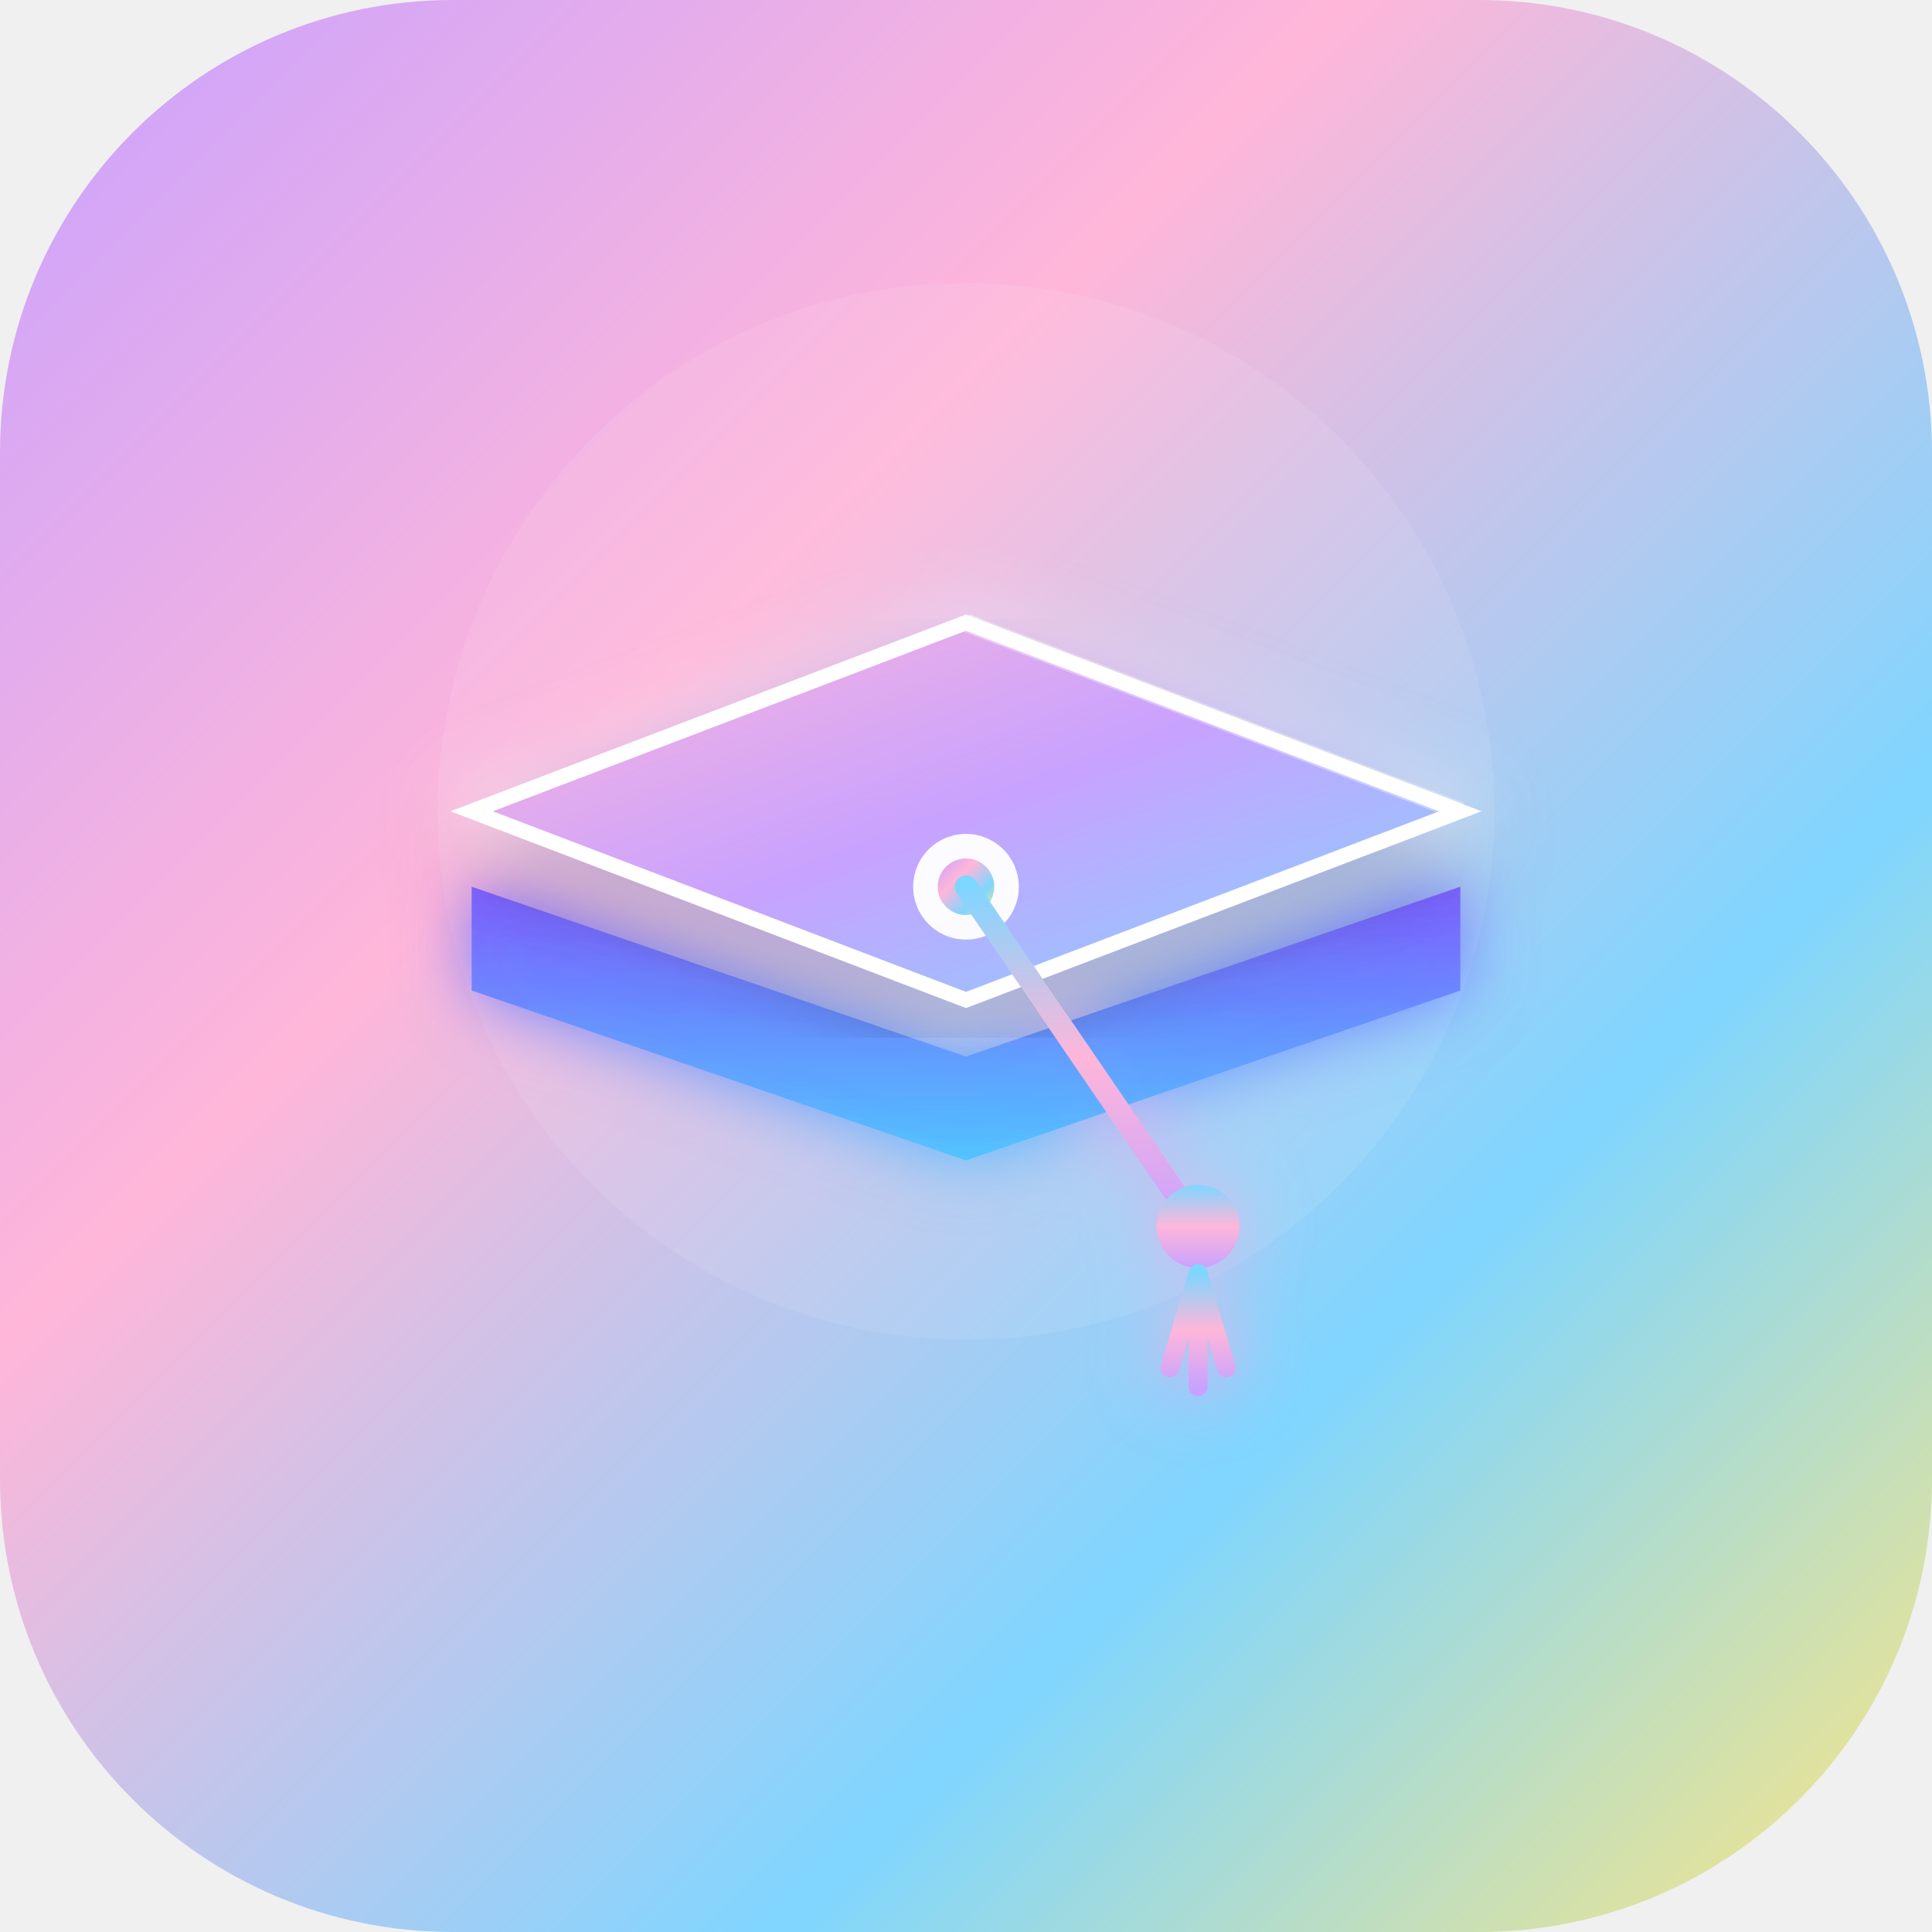
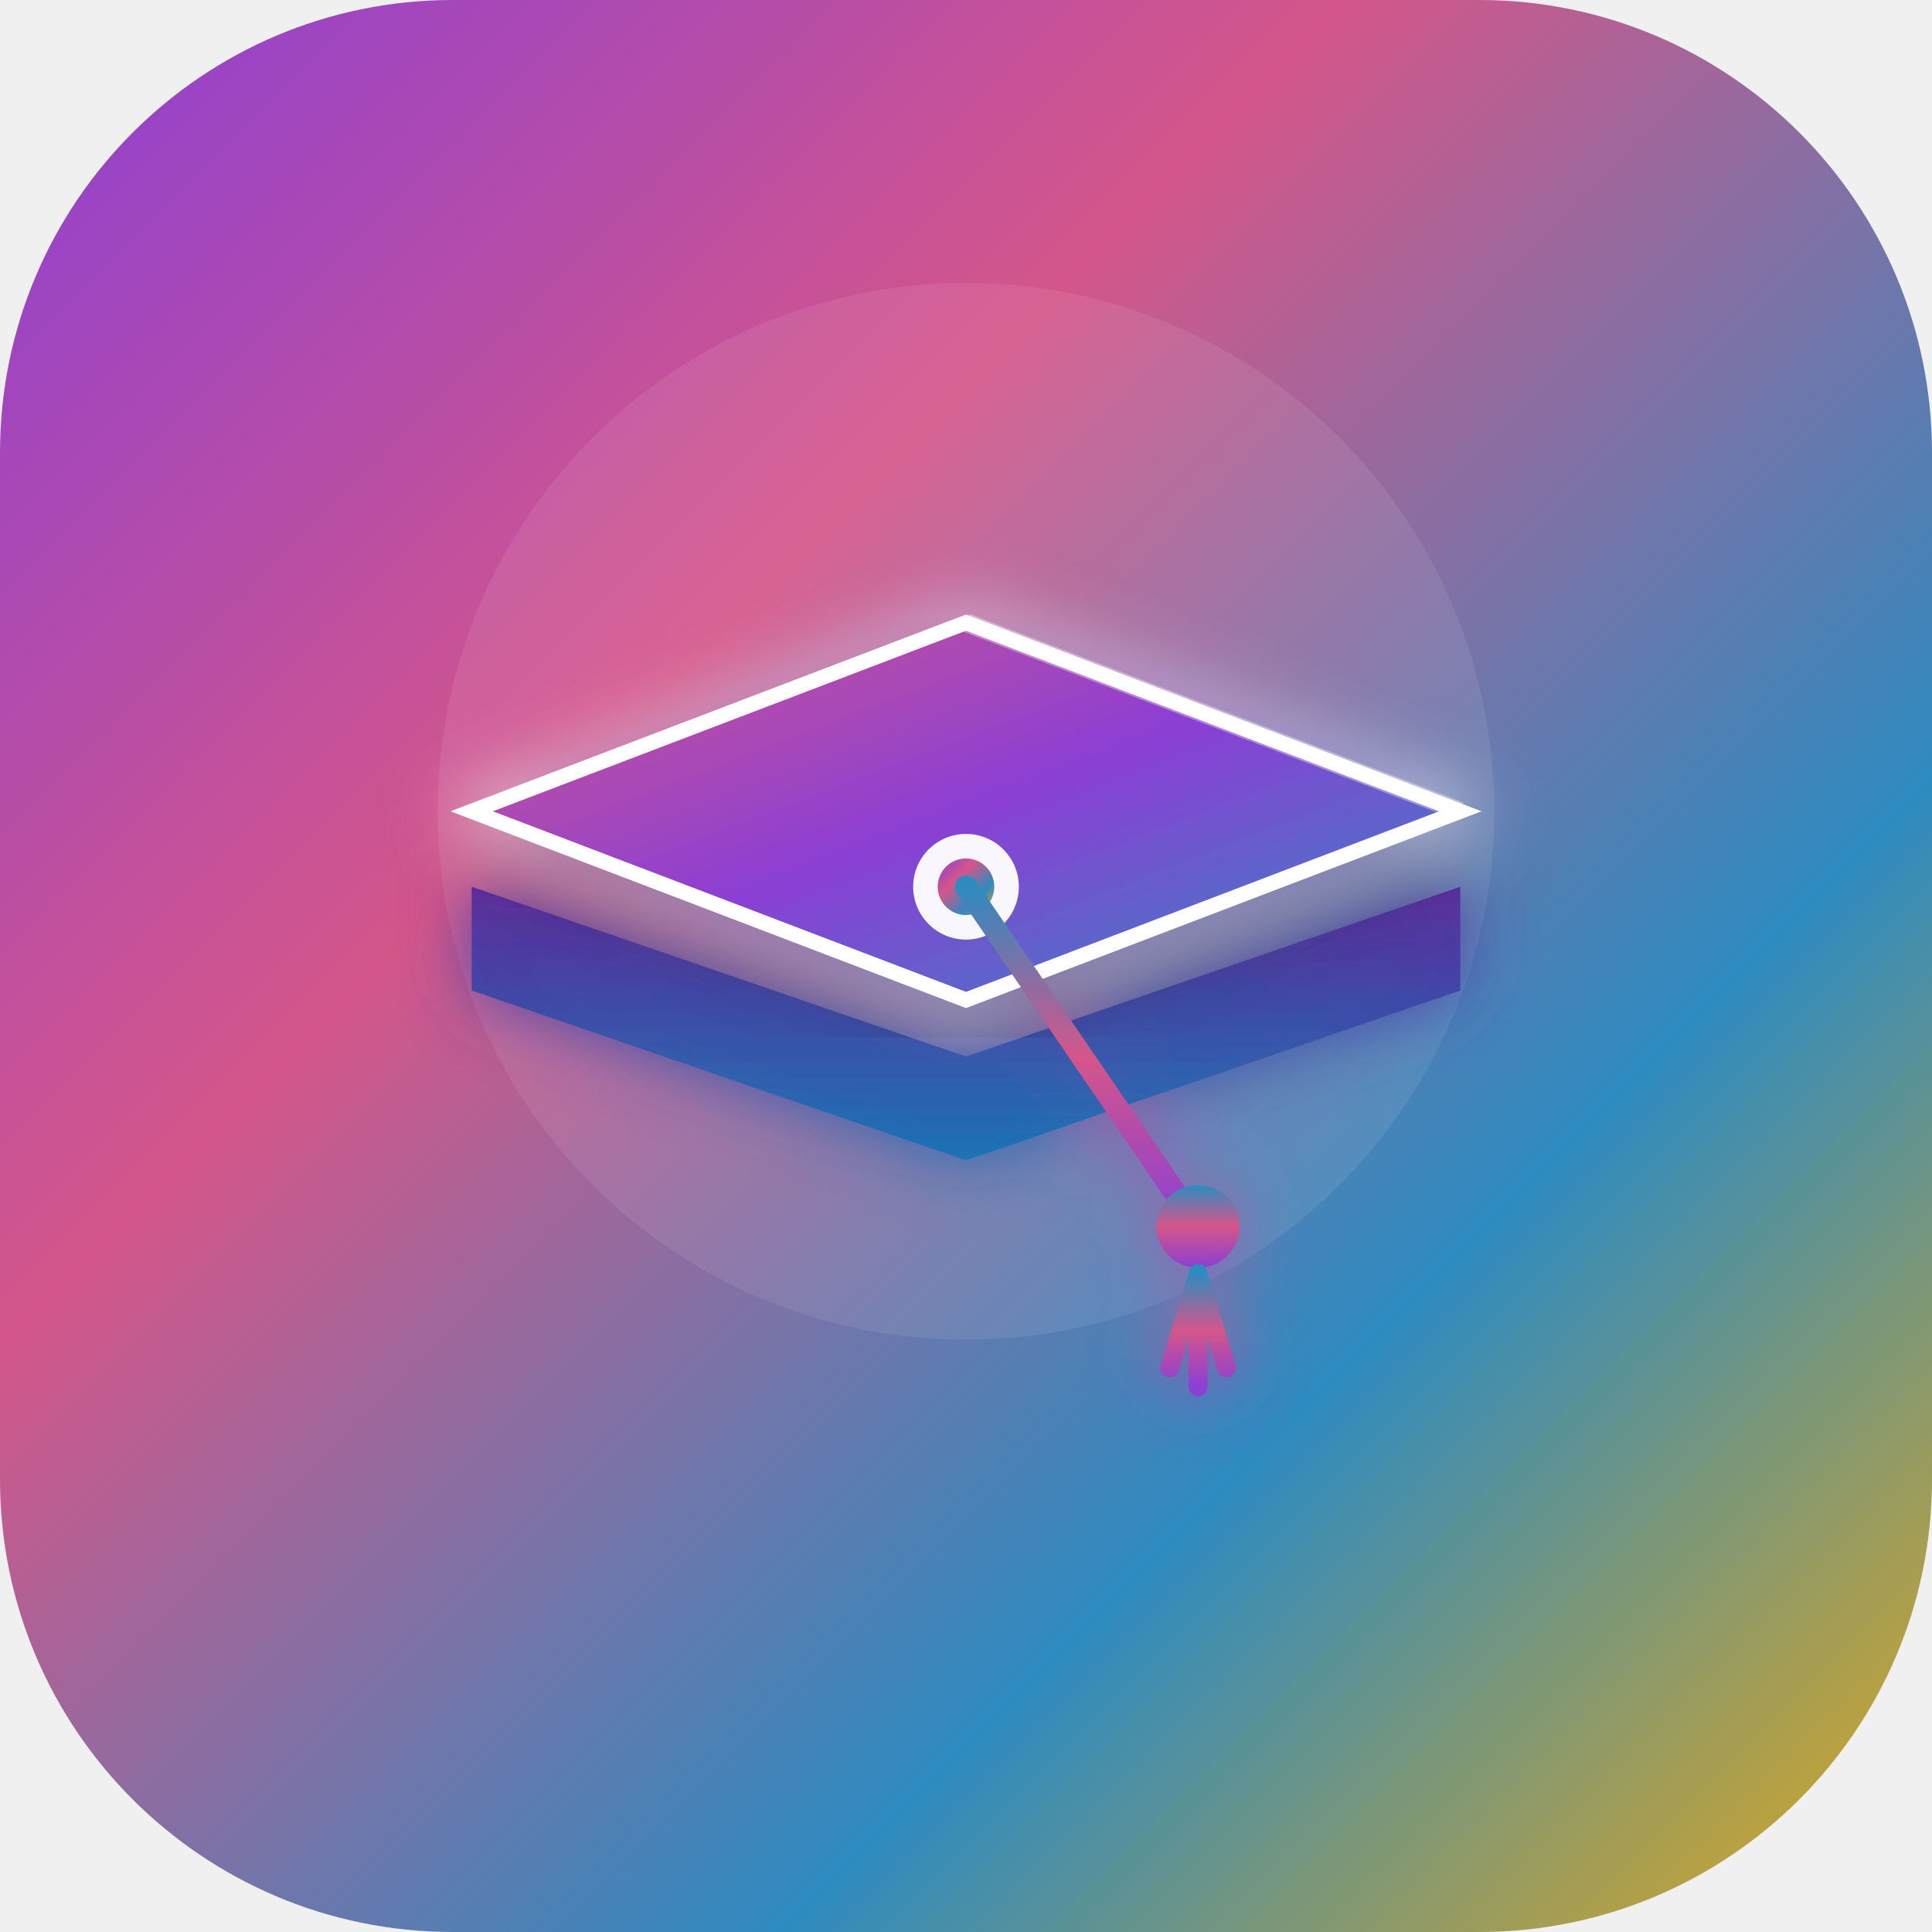
<svg xmlns="http://www.w3.org/2000/svg" width="1024" height="1024" viewBox="0 0 1024 1024">
  <defs>
    <linearGradient id="bgGradient" x1="0%" y1="0%" x2="100%" y2="100%">
-       <stop offset="0%" stop-color="#C8A2FF" />
-       <stop offset="35%" stop-color="#FFB6D9" />
-       <stop offset="70%" stop-color="#7FD6FF" />
-       <stop offset="100%" stop-color="#FFE680" />
+       <stop offset="0%" stop-color="#8B3FD4" />
+       <stop offset="35%" stop-color="#D4568A" />
+       <stop offset="70%" stop-color="#2E8BC0" />
+       <stop offset="100%" stop-color="#E6A817" />
    </linearGradient>
    <linearGradient id="capGradient" x1="0%" y1="0%" x2="100%" y2="100%">
-       <stop offset="0%" stop-color="#FFB6D9" />
-       <stop offset="50%" stop-color="#C8A2FF" />
-       <stop offset="100%" stop-color="#7FD6FF" />
+       <stop offset="0%" stop-color="#D4568A" />
+       <stop offset="50%" stop-color="#8B3FD4" />
+       <stop offset="100%" stop-color="#2E8BC0" />
    </linearGradient>
    <linearGradient id="depthGradient" x1="0%" y1="0%" x2="0%" y2="100%">
-       <stop offset="0%" stop-color="#7B5CFF" />
-       <stop offset="100%" stop-color="#4FC3FF" />
+       <stop offset="0%" stop-color="#5B2C9D" />
+       <stop offset="100%" stop-color="#1A73B5" />
    </linearGradient>
    <linearGradient id="tasselGradient" x1="0%" y1="0%" x2="0%" y2="100%">
-       <stop offset="0%" stop-color="#7FD6FF" />
-       <stop offset="50%" stop-color="#FFB6D9" />
-       <stop offset="100%" stop-color="#C8A2FF" />
+       <stop offset="0%" stop-color="#2E8BC0" />
+       <stop offset="50%" stop-color="#D4568A" />
+       <stop offset="100%" stop-color="#8B3FD4" />
    </linearGradient>
    <filter id="glow" x="-100%" y="-100%" width="300%" height="300%">
      <feGaussianBlur stdDeviation="18" result="blur" />
      <feMerge>
        <feMergeNode in="blur" />
        <feMergeNode in="SourceGraphic" />
      </feMerge>
    </filter>
    <filter id="shadow">
      <feDropShadow dx="0" dy="18" stdDeviation="20" flood-opacity="0.25" />
    </filter>
  </defs>
  <rect width="1024" height="1024" rx="240" fill="url(#bgGradient)" />
  <circle cx="512" cy="430" r="280" fill="#FFFFFF" opacity="0.08" />
  <g filter="url(#glow)">
    <path d="M250 470 L512 560 L774 470 L774 525 L512 615 L250 525 Z" fill="url(#depthGradient)" opacity="0.95" />
    <path d="M250 430 L512 330 L774 430 L512 530 Z" fill="url(#capGradient)" stroke="#FFFFFF" stroke-width="8" filter="url(#shadow)" />
    <path d="M512 330 L774 430" stroke="#FFFFFF" stroke-width="10" opacity="0.35" />
    <circle cx="512" cy="470" r="28" fill="#FFFFFF" opacity="0.95" />
    <circle cx="512" cy="470" r="15" fill="url(#bgGradient)" />
    <line x1="512" y1="470" x2="635" y2="650" stroke="url(#tasselGradient)" stroke-width="12" stroke-linecap="round" />
    <circle cx="635" cy="650" r="22" fill="url(#tasselGradient)" />
    <path d="M635 675 L620 725              M635 675 L635 735              M635 675 L650 725" stroke="url(#tasselGradient)" stroke-width="10" stroke-linecap="round" />
  </g>
</svg>
